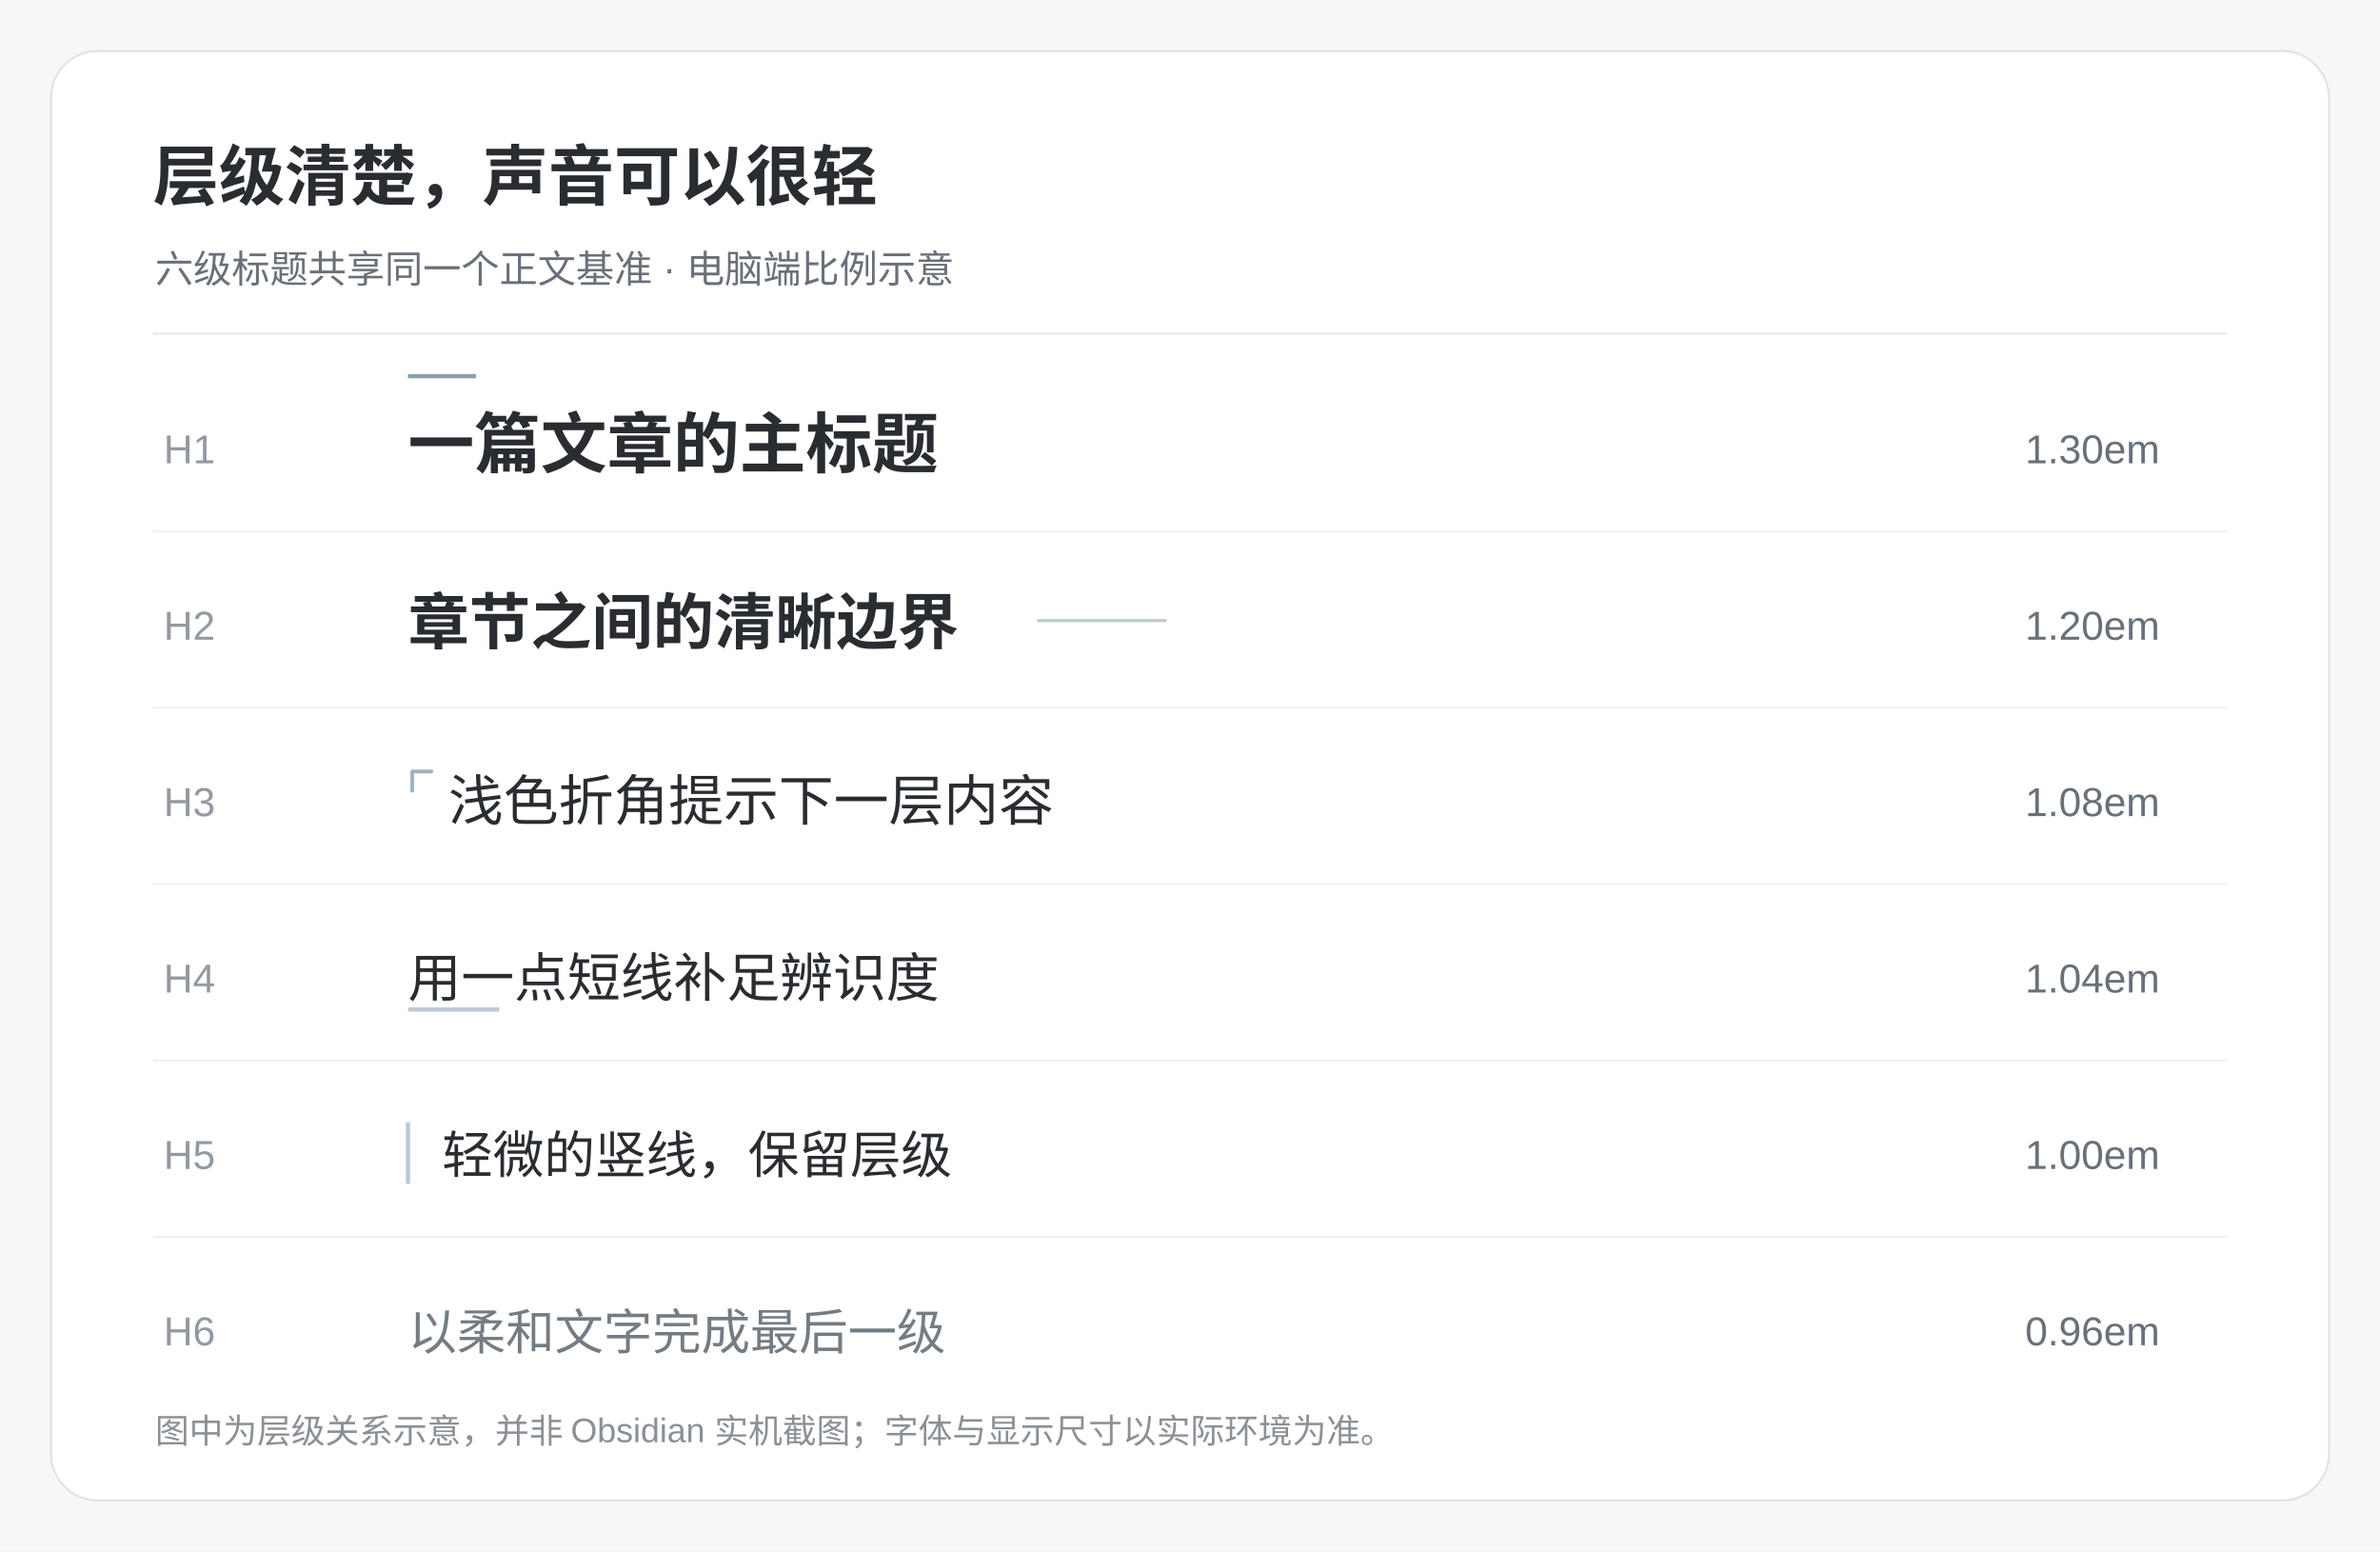
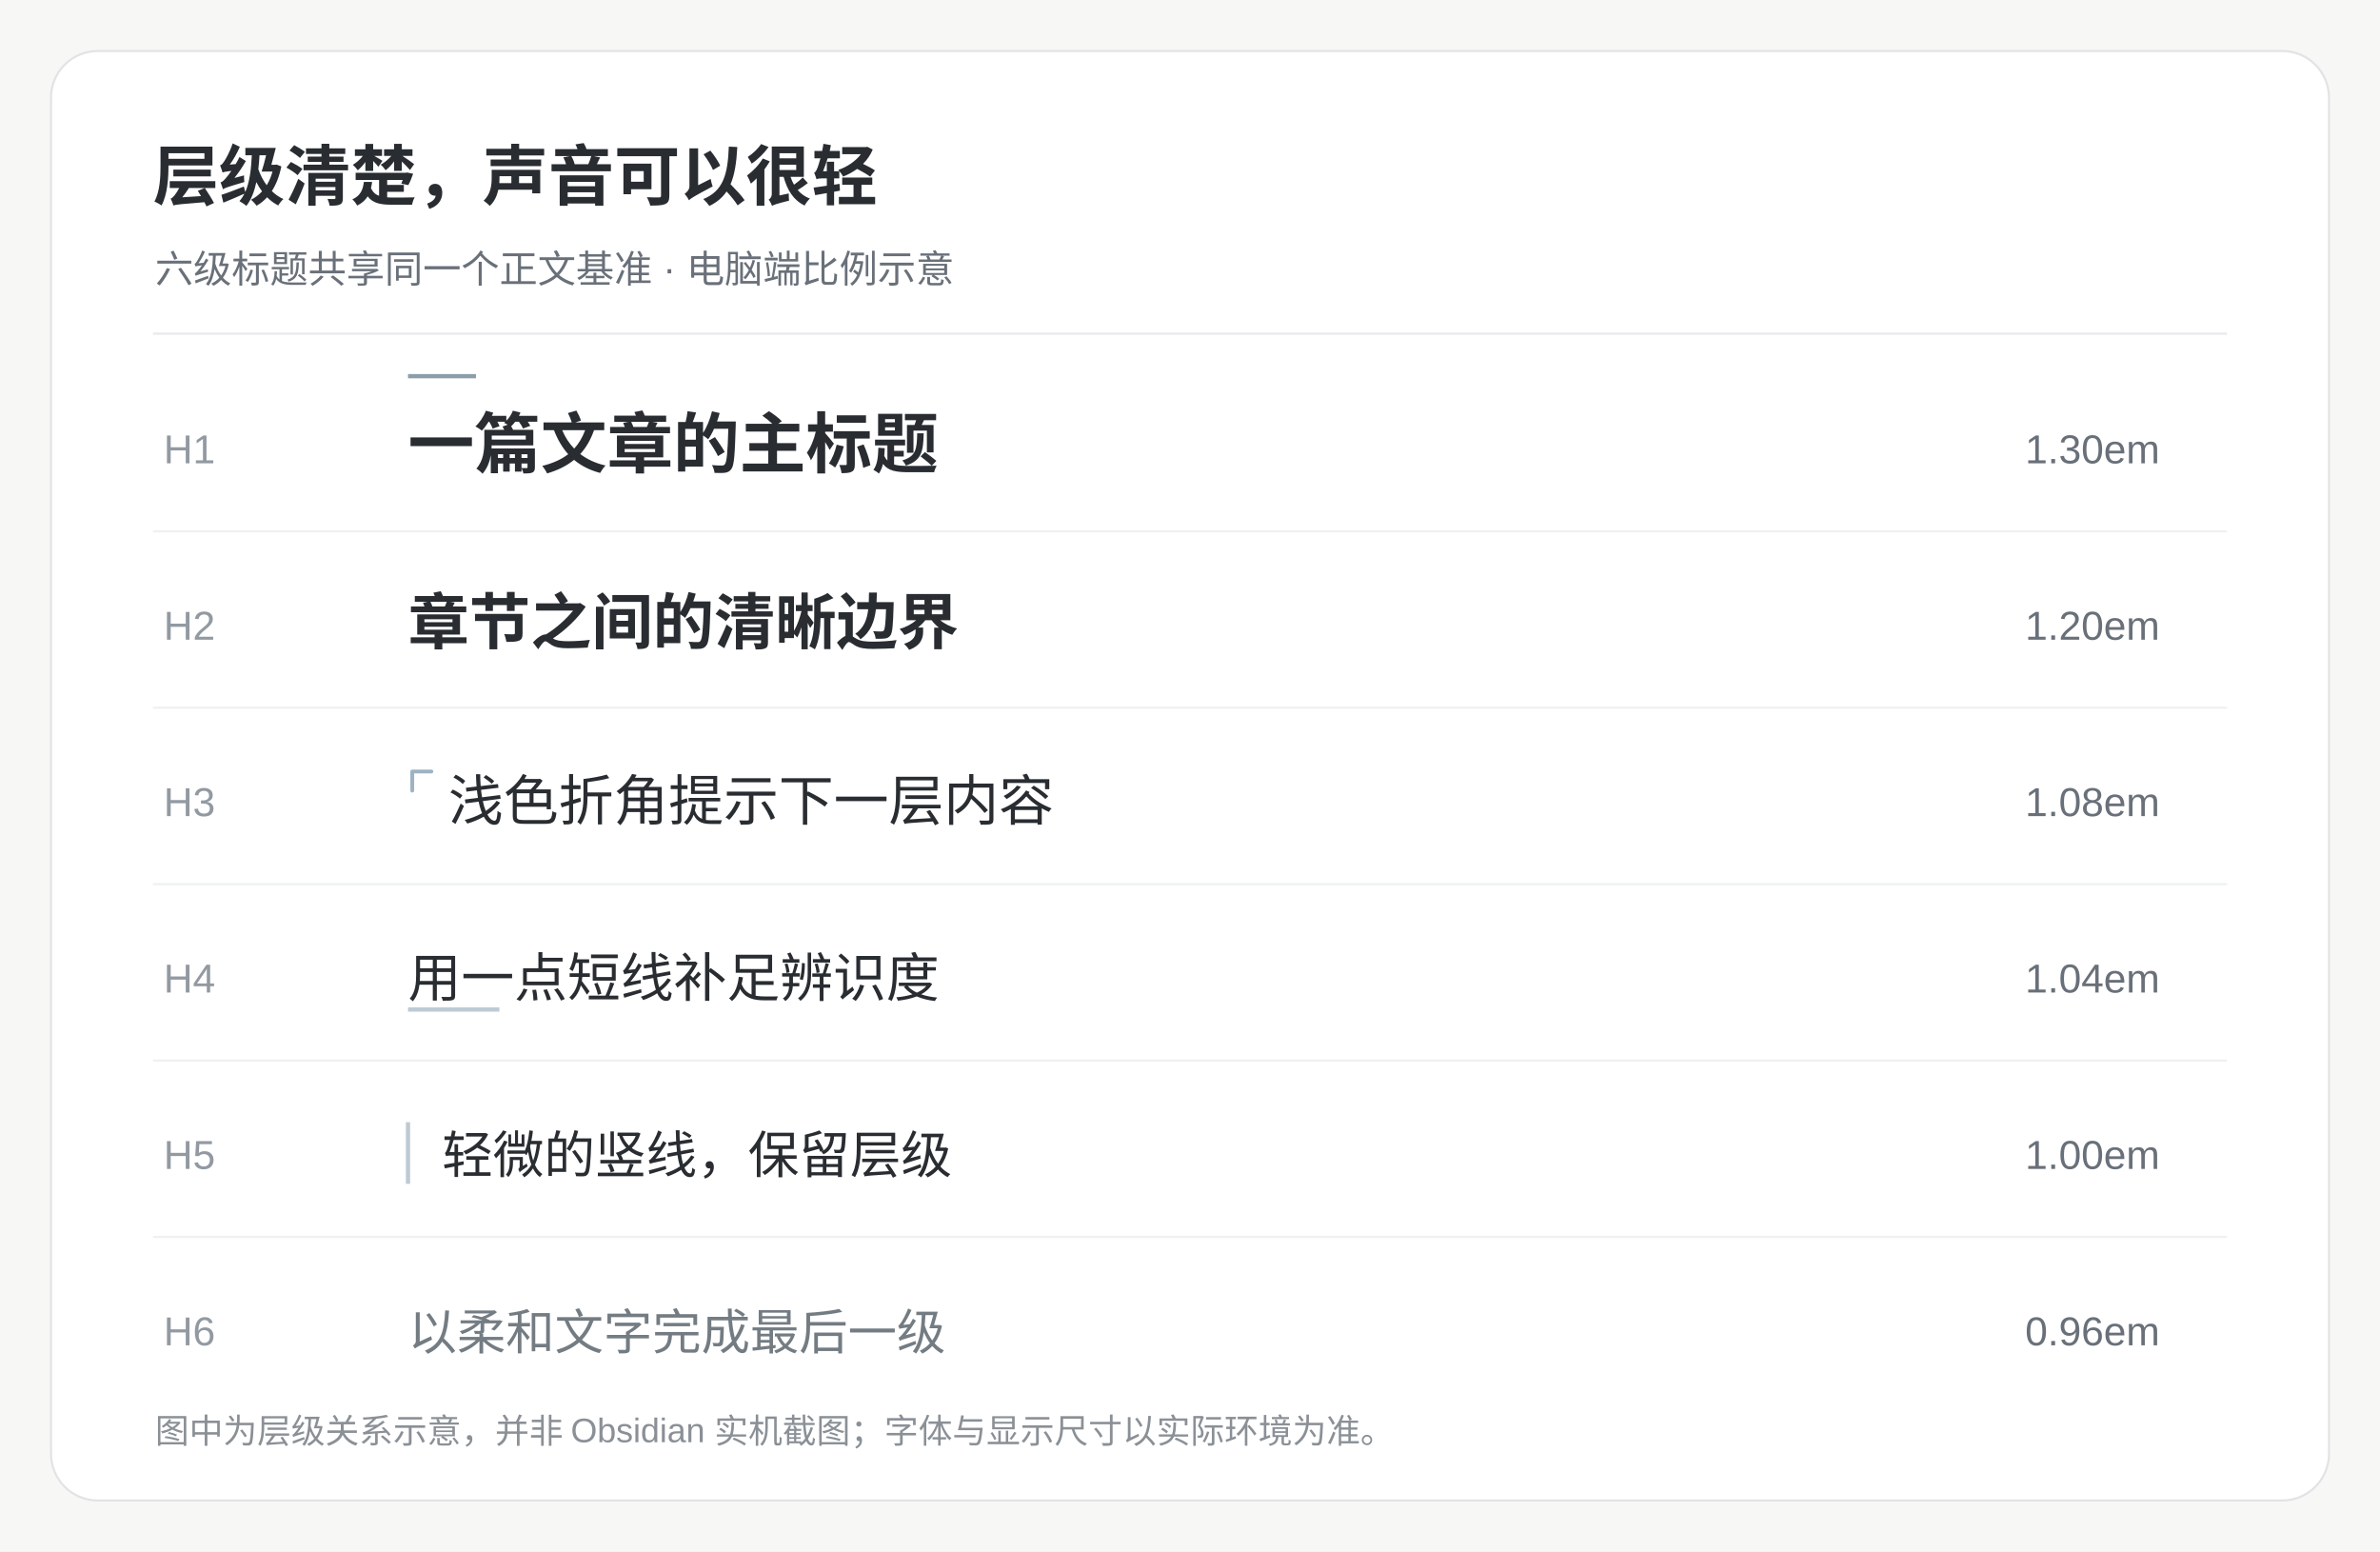
<svg xmlns="http://www.w3.org/2000/svg" width="1120" height="730" viewBox="0 0 1120 730" role="img" aria-labelledby="title desc">
  <rect width="1120" height="730" fill="#f7f7f5" />
  <rect x="24" y="24" width="1072" height="682" rx="22" fill="#ffffff" stroke="#e1e3e5" />
  <text x="72" y="94" fill="#292d31" font-size="31" font-weight="600" font-family="Arial, 'Noto Sans CJK SC', 'PingFang SC', sans-serif">层级清楚，声音可以很轻</text>
  <text x="73" y="133" fill="#697079" font-size="18" font-family="Arial, 'Noto Sans CJK SC', 'PingFang SC', sans-serif">六级标题共享同一个正文基准 · 电脑端比例示意</text>
  <line x1="72" y1="157" x2="1048" y2="157" stroke="#e7e9eb" />
  <g font-family="Arial, 'Noto Sans CJK SC', 'PingFang SC', sans-serif">
    <line x1="192" y1="177" x2="224" y2="177" stroke="#8c9eaa" stroke-width="2" />
    <text x="77" y="218" fill="#9299a1" font-size="19">H1</text>
    <text x="192" y="220" fill="#292d31" font-size="31.2" font-weight="600">一篇文章的主标题</text>
    <text x="953" y="218" fill="#697079" font-size="19">1.30em</text>
    <line x1="72" y1="250" x2="1048" y2="250" stroke="#eff0f1" />
-     <line x1="488" y1="292" x2="549" y2="292" stroke="#c3cbd0" stroke-width="1.5" />
    <text x="77" y="301" fill="#9299a1" font-size="19">H2</text>
    <text x="192" y="303" fill="#292d31" font-size="28.8" font-weight="600">章节之间的清晰边界</text>
    <text x="953" y="301" fill="#697079" font-size="19">1.20em</text>
    <line x1="72" y1="333" x2="1048" y2="333" stroke="#eff0f1" />
    <text x="77" y="384" fill="#9299a1" font-size="19">H3</text>
    <path d="M194 363 H203 M194 363 V372" fill="none" stroke="#7393a9" stroke-width="1.8" stroke-linecap="round" opacity="0.7" />
    <text x="211" y="386" fill="#292d31" font-size="25.9" font-weight="500">浅色折角提示下一层内容</text>
    <text x="953" y="384" fill="#697079" font-size="19">1.08em</text>
    <line x1="72" y1="416" x2="1048" y2="416" stroke="#eff0f1" />
    <text x="77" y="467" fill="#9299a1" font-size="19">H4</text>
    <text x="192" y="469" fill="#292d31" font-size="25" font-weight="500">用一点短线补足辨识度</text>
    <line x1="192" y1="475" x2="235" y2="475" stroke="#becad3" stroke-width="2" />
    <text x="953" y="467" fill="#697079" font-size="19">1.04em</text>
    <line x1="72" y1="499" x2="1048" y2="499" stroke="#eff0f1" />
    <text x="77" y="550" fill="#9299a1" font-size="19">H5</text>
    <line x1="192" y1="528" x2="192" y2="557" stroke="#becad3" stroke-width="2" />
    <text x="208" y="552" fill="#292d31" font-size="24" font-weight="500">轻微的竖线，保留层级</text>
    <text x="953" y="550" fill="#697079" font-size="19">1.00em</text>
    <line x1="72" y1="582" x2="1048" y2="582" stroke="#eff0f1" />
    <text x="77" y="633" fill="#9299a1" font-size="19">H6</text>
    <text x="192" y="635" fill="#747c83" font-size="23" font-weight="500">以柔和文字完成最后一级</text>
    <text x="953" y="633" fill="#697079" font-size="19">0.96em</text>
  </g>
  <text x="73" y="679" fill="#8a9096" font-size="16" font-family="Arial, 'Noto Sans CJK SC', 'PingFang SC', sans-serif">图中为层级关系示意，并非 Obsidian 实机截图；字体与显示尺寸以实际环境为准。</text>
</svg>
